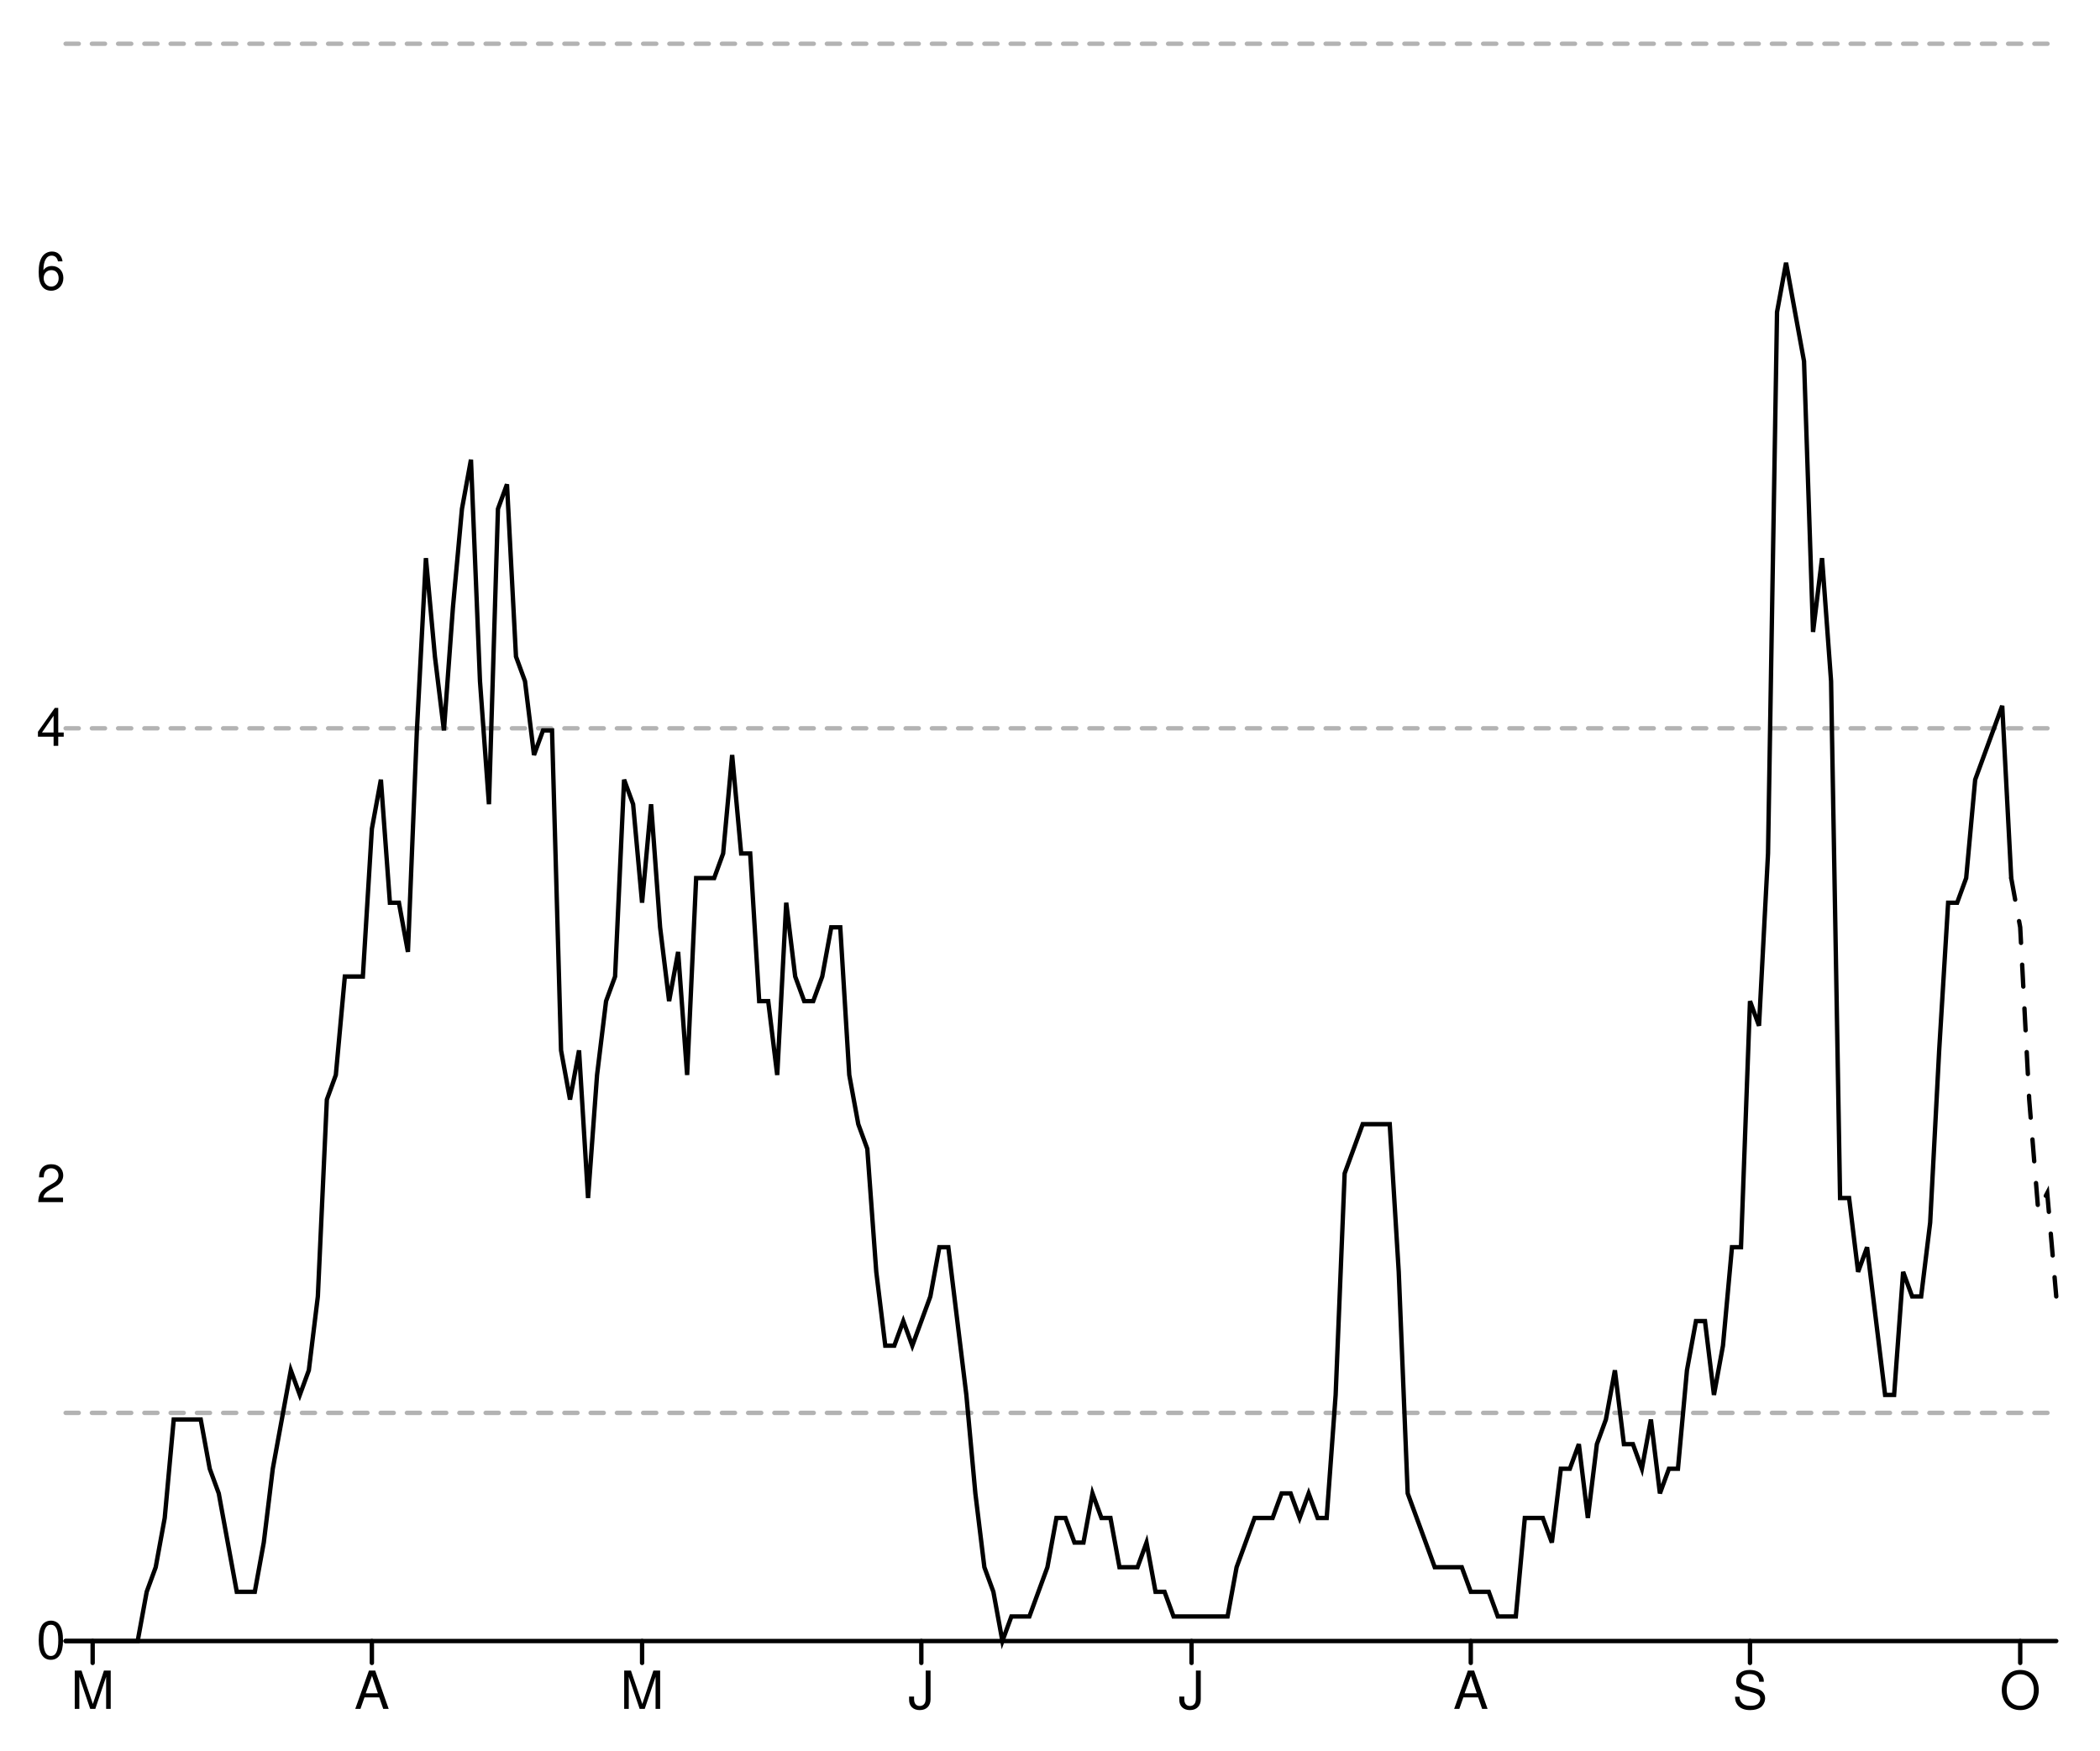
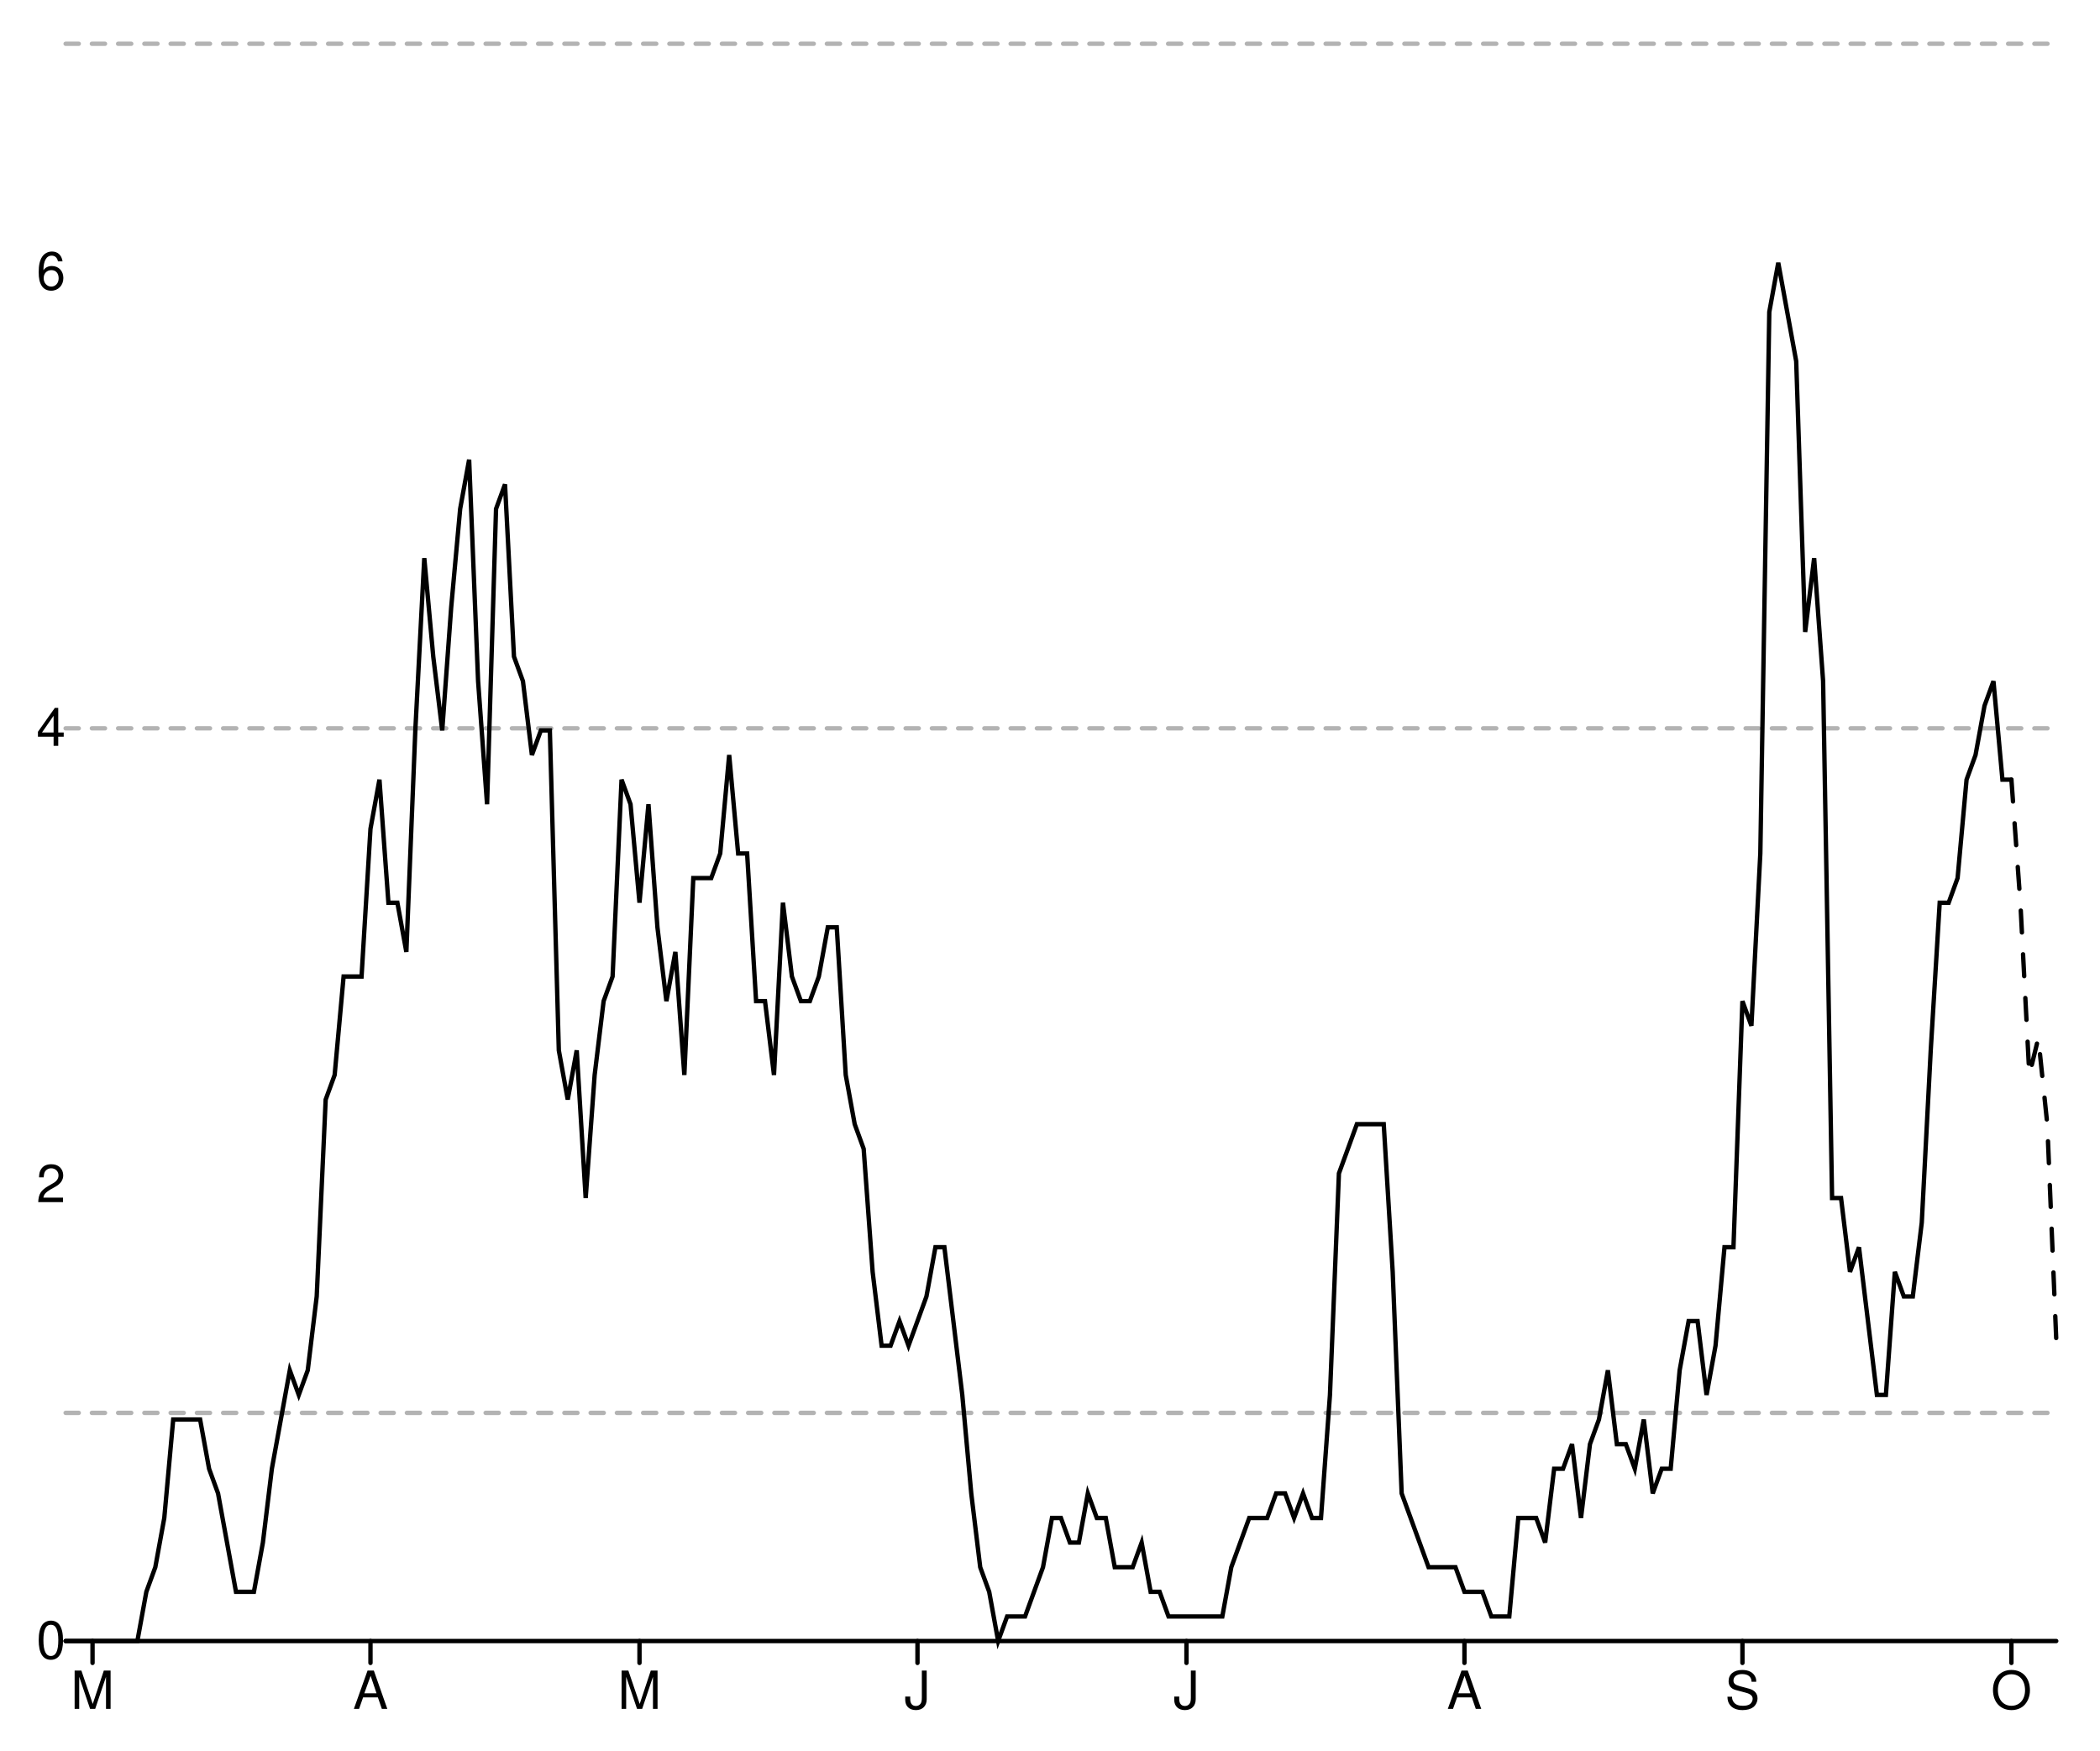
<svg xmlns="http://www.w3.org/2000/svg" width="480" height="400" viewBox="0 0 480 400" style="overflow:display" preserveAspectRatio="xMinYMin meet" overflow="visible">
  <defs>
    <style>
	.data-series path.line { fill-opacity: 0; stroke: black; }
	.data-series path.line.dotted { stroke-dasharray: 12 20 }
	.data-series circle { display: none; }
	.data-series:hover path.line, .data-series.on path.line { stroke-width: 1; }
	.data-series:hover circle, .data-series.on circle { display: inline; }
	.data-series circle:hover, .data-series circle.on { r: 1px!important; }
	.graph-grid { font-family: "Helvetica Neue",Helvetica,Arial,"Lucida Grande",sans-serif; }
	.graph-grid line { stroke: black; stroke-width: 1; stroke-linecap: round; }
	.graph-grid.graph-grid-x text { text-anchor: middle; dominant-baseline: hanging; transform: translateY(10px); }
	.graph-grid.graph-grid-y text { text-anchor: end; dominant-baseline: middle; transform: translateX(-10px); }
	</style>
  </defs>
  <g class="graph-grid graph-grid-y">
-     <line x1="15" y1="375" x2="470" y2="375" data-left="15" />
+     <line x1="15.00" y1="375.00" x2="470.00" y2="375.00" data-left="15" />
    <text x="25" y="375" text-anchor="end">0</text>
    <text x="25" y="270.714" text-anchor="end">2</text>
    <text x="25" y="166.429" text-anchor="end">4</text>
    <text x="25" y="62.143" text-anchor="end">6</text>
    <text style="text-anchor:middle;dominant-baseline:hanging;font-weight:bold;transform: translateY(192.5px) rotate(-90deg);" />
  </g>
  <g class="graph-grid graph-grid-x">
-     <line class="tick" x1="21.176" y1="375" x2="21.176" y2="380" />
-     <text x="21.176" y="375" text-anchor="middle">M</text>
-     <line class="tick" x1="85" y1="375" x2="85" y2="380" />
-     <text x="85" y="375" text-anchor="middle">A</text>
-     <line class="tick" x1="146.765" y1="375" x2="146.765" y2="380" />
-     <text x="146.765" y="375" text-anchor="middle">M</text>
-     <line class="tick" x1="210.588" y1="375" x2="210.588" y2="380" />
-     <text x="210.588" y="375" text-anchor="middle">J</text>
-     <line class="tick" x1="272.353" y1="375" x2="272.353" y2="380" />
-     <text x="272.353" y="375" text-anchor="middle">J</text>
-     <line class="tick" x1="336.176" y1="375" x2="336.176" y2="380" />
-     <text x="336.176" y="375" text-anchor="middle">A</text>
-     <line class="tick" x1="400" y1="375" x2="400" y2="380" />
-     <text x="400" y="375" text-anchor="middle">S</text>
-     <line class="tick" x1="461.765" y1="375" x2="461.765" y2="380" />
-     <text x="461.765" y="375" text-anchor="middle">O</text>
+     <line class="tick" x1="21.15" y1="375.00" x2="21.15" y2="380.00" />
+     <text x="21.149" y="375" text-anchor="middle">M</text>
+     <line class="tick" x1="84.68" y1="375.00" x2="84.68" y2="380.00" />
+     <text x="84.685" y="375" text-anchor="middle">A</text>
+     <line class="tick" x1="146.17" y1="375.00" x2="146.17" y2="380.00" />
+     <text x="146.171" y="375" text-anchor="middle">M</text>
+     <line class="tick" x1="209.71" y1="375.00" x2="209.71" y2="380.00" />
+     <text x="209.707" y="375" text-anchor="middle">J</text>
+     <line class="tick" x1="271.19" y1="375.00" x2="271.19" y2="380.00" />
+     <text x="271.194" y="375" text-anchor="middle">J</text>
+     <line class="tick" x1="334.73" y1="375.00" x2="334.73" y2="380.00" />
+     <text x="334.73" y="375" text-anchor="middle">A</text>
+     <line class="tick" x1="398.27" y1="375.00" x2="398.27" y2="380.00" />
+     <text x="398.266" y="375" text-anchor="middle">S</text>
+     <line class="tick" x1="459.75" y1="375.00" x2="459.75" y2="380.00" />
+     <text x="459.752" y="375" text-anchor="middle">O</text>
    <text style="text-anchor:middle;dominant-baseline:hanging;font-weight:bold;transform: translateY(192.5px) rotate(-90deg);" />
  </g>
  <g data-series="widespread" class="data-series">
    <path d="M 15.00,10.00L 470.00,10.00" id="W06000023-level-0" class="line" stroke-width="1" stroke-linecap="round" stroke-dasharray="3,3" fill-opacity="0.3" opacity="0.3" />
  </g>
  <g data-series="substantial" class="data-series">
    <path d="M 15.00,166.43L 470.00,166.43" id="W06000023-level-1" class="line" stroke-width="1" stroke-linecap="round" stroke-dasharray="3,3" fill-opacity="0.3" opacity="0.3" />
  </g>
  <g data-series="moderate" class="data-series">
    <path d="M 15.00,322.86L 470.00,322.86" id="W06000023-level-2" class="line" stroke-width="1" stroke-linecap="round" stroke-dasharray="3,3" fill-opacity="0.3" opacity="0.3" />
  </g>
  <g data-series="new-cases" class="data-series">
-     <path d="M 15.00,375.00L 17.06,375.00L 19.12,375.00L 21.18,375.00L 23.24,375.00L 25.29,375.00L 27.35,375.00L 29.41,375.00L 31.47,375.00L 33.53,363.75L 35.59,358.13L 37.65,346.88L 39.71,324.38L 41.76,324.38L 43.82,324.38L 45.88,324.38L 47.94,335.63L 50.00,341.26L 52.06,352.50L 54.12,363.75L 56.18,363.75L 58.24,363.75L 60.29,352.50L 62.35,335.63L 64.41,324.38L 66.47,313.13L 68.53,318.76L 70.59,313.13L 72.65,296.26L 74.71,251.27L 76.76,245.65L 78.82,223.15L 80.88,223.15L 82.94,223.15L 85.00,189.40L 87.06,178.16L 89.12,206.28L 91.18,206.28L 93.24,217.52L 95.29,166.91L 97.35,127.54L 99.41,150.04L 101.47,166.91L 103.53,138.79L 105.59,116.29L 107.65,105.04L 109.71,155.66L 111.76,183.78L 113.82,116.29L 115.88,110.67L 117.94,150.04L 120.00,155.66L 122.06,172.53L 124.12,166.91L 126.18,166.91L 128.24,240.02L 130.29,251.27L 132.35,240.02L 134.41,273.77L 136.47,245.65L 138.53,228.77L 140.59,223.15L 142.65,178.16L 144.71,183.78L 146.76,206.28L 148.82,183.78L 150.88,211.90L 152.94,228.77L 155.00,217.52L 157.06,245.65L 159.12,200.65L 161.18,200.65L 163.24,200.65L 165.29,195.03L 167.35,172.53L 169.41,195.03L 171.47,195.03L 173.53,228.77L 175.59,228.77L 177.65,245.65L 179.71,206.28L 181.76,223.15L 183.82,228.77L 185.88,228.77L 187.94,223.15L 190.00,211.90L 192.06,211.90L 194.12,245.65L 196.18,256.89L 198.24,262.52L 200.29,290.64L 202.35,307.51L 204.41,307.51L 206.47,301.89L 208.53,307.51L 210.59,301.89L 212.65,296.26L 214.71,285.01L 216.76,285.01L 218.82,301.89L 220.88,318.76L 222.94,341.26L 225.00,358.13L 227.06,363.75L 229.12,375.00L 231.18,369.38L 233.24,369.38L 235.29,369.38L 237.35,363.75L 239.41,358.13L 241.47,346.88L 243.53,346.88L 245.59,352.50L 247.65,352.50L 249.71,341.26L 251.76,346.88L 253.82,346.88L 255.88,358.13L 257.94,358.13L 260.00,358.13L 262.06,352.50L 264.12,363.75L 266.18,363.75L 268.24,369.38L 270.29,369.38L 272.35,369.38L 274.41,369.38L 276.47,369.38L 278.53,369.38L 280.59,369.38L 282.65,358.13L 284.71,352.50L 286.76,346.88L 288.82,346.88L 290.88,346.88L 292.94,341.26L 295.00,341.26L 297.06,346.88L 299.12,341.26L 301.18,346.88L 303.24,346.88L 305.29,318.76L 307.35,268.14L 309.41,262.52L 311.47,256.89L 313.53,256.89L 315.59,256.89L 317.65,256.89L 319.71,290.64L 321.76,341.26L 323.82,346.88L 325.88,352.50L 327.94,358.13L 330.00,358.13L 332.06,358.13L 334.12,358.13L 336.18,363.75L 338.24,363.75L 340.29,363.75L 342.35,369.38L 344.41,369.38L 346.47,369.38L 348.53,346.88L 350.59,346.88L 352.65,346.88L 354.71,352.50L 356.76,335.63L 358.82,335.63L 360.88,330.01L 362.94,346.88L 365.00,330.01L 367.06,324.38L 369.12,313.13L 371.18,330.01L 373.24,330.01L 375.29,335.63L 377.35,324.38L 379.41,341.26L 381.47,335.63L 383.53,335.63L 385.59,313.13L 387.65,301.89L 389.71,301.89L 391.76,318.76L 393.82,307.51L 395.88,285.01L 397.94,285.01L 400.00,228.77L 402.06,234.40L 404.12,195.03L 406.18,71.30L 408.24,60.05L 410.29,71.30L 412.35,82.55L 414.41,144.41L 416.47,127.54L 418.53,155.66L 420.59,273.77L 422.65,273.77L 424.71,290.64L 426.76,285.01L 428.82,301.89L 430.88,318.76L 432.94,318.76L 435.00,290.64L 437.06,296.26L 439.12,296.26L 441.18,279.39L 443.24,240.02L 445.29,206.28L 447.35,206.28L 449.41,200.65L 451.47,178.16L 453.53,172.53L 455.59,166.91L 457.65,161.28L 459.71,200.65" id="New cases" class="line" stroke-width="1" stroke-linecap="round" />
+     <path d="M 15.00,375.00L 17.05,375.00L 19.10,375.00L 21.15,375.00L 23.20,375.00L 25.25,375.00L 27.30,375.00L 29.35,375.00L 31.40,375.00L 33.45,363.75L 35.50,358.13L 37.55,346.88L 39.59,324.38L 41.64,324.38L 43.69,324.38L 45.74,324.38L 47.79,335.63L 49.84,341.26L 51.89,352.50L 53.94,363.75L 55.99,363.75L 58.04,363.75L 60.09,352.50L 62.14,335.63L 64.19,324.38L 66.24,313.13L 68.29,318.76L 70.34,313.13L 72.39,296.26L 74.44,251.27L 76.49,245.65L 78.54,223.15L 80.59,223.15L 82.64,223.15L 84.68,189.40L 86.73,178.16L 88.78,206.28L 90.83,206.28L 92.88,217.52L 94.93,166.91L 96.98,127.54L 99.03,150.04L 101.08,166.91L 103.13,138.79L 105.18,116.29L 107.23,105.04L 109.28,155.66L 111.33,183.78L 113.38,116.29L 115.43,110.67L 117.48,150.04L 119.53,155.66L 121.58,172.53L 123.63,166.91L 125.68,166.91L 127.73,240.02L 129.77,251.27L 131.82,240.02L 133.87,273.77L 135.92,245.65L 137.97,228.77L 140.02,223.15L 142.07,178.16L 144.12,183.78L 146.17,206.28L 148.22,183.78L 150.27,211.90L 152.32,228.77L 154.37,217.52L 156.42,245.65L 158.47,200.65L 160.52,200.65L 162.57,200.65L 164.62,195.03L 166.67,172.53L 168.72,195.03L 170.77,195.03L 172.82,228.77L 174.86,228.77L 176.91,245.65L 178.96,206.28L 181.01,223.15L 183.06,228.77L 185.11,228.77L 187.16,223.15L 189.21,211.90L 191.26,211.90L 193.31,245.65L 195.36,256.89L 197.41,262.52L 199.46,290.64L 201.51,307.51L 203.56,307.51L 205.61,301.89L 207.66,307.51L 209.71,301.89L 211.76,296.26L 213.81,285.01L 215.86,285.01L 217.91,301.89L 219.95,318.76L 222.00,341.26L 224.05,358.13L 226.10,363.75L 228.15,375.00L 230.20,369.38L 232.25,369.38L 234.30,369.38L 236.35,363.75L 238.40,358.13L 240.45,346.88L 242.50,346.88L 244.55,352.50L 246.60,352.50L 248.65,341.26L 250.70,346.88L 252.75,346.88L 254.80,358.13L 256.85,358.13L 258.90,358.13L 260.95,352.50L 263.00,363.75L 265.05,363.75L 267.09,369.38L 269.14,369.38L 271.19,369.38L 273.24,369.38L 275.29,369.38L 277.34,369.38L 279.39,369.38L 281.44,358.13L 283.49,352.50L 285.54,346.88L 287.59,346.88L 289.64,346.88L 291.69,341.26L 293.74,341.26L 295.79,346.88L 297.84,341.26L 299.89,346.88L 301.94,346.88L 303.99,318.76L 306.04,268.14L 308.09,262.52L 310.14,256.89L 312.18,256.89L 314.23,256.89L 316.28,256.89L 318.33,290.64L 320.38,341.26L 322.43,346.88L 324.48,352.50L 326.53,358.13L 328.58,358.13L 330.63,358.13L 332.68,358.13L 334.73,363.75L 336.78,363.75L 338.83,363.75L 340.88,369.38L 342.93,369.38L 344.98,369.38L 347.03,346.88L 349.08,346.88L 351.13,346.88L 353.18,352.50L 355.23,335.63L 357.27,335.63L 359.32,330.01L 361.37,346.88L 363.42,330.01L 365.47,324.38L 367.52,313.13L 369.57,330.01L 371.62,330.01L 373.67,335.63L 375.72,324.38L 377.77,341.26L 379.82,335.63L 381.87,335.63L 383.92,313.13L 385.97,301.89L 388.02,301.89L 390.07,318.76L 392.12,307.51L 394.17,285.01L 396.22,285.01L 398.27,228.77L 400.32,234.40L 402.36,195.03L 404.41,71.30L 406.46,60.05L 408.51,71.30L 410.56,82.55L 412.61,144.41L 414.66,127.54L 416.71,155.66L 418.76,273.77L 420.81,273.77L 422.86,290.64L 424.91,285.01L 426.96,301.89L 429.01,318.76L 431.06,318.76L 433.11,290.64L 435.16,296.26L 437.21,296.26L 439.26,279.39L 441.31,240.02L 443.36,206.28L 445.41,206.28L 447.45,200.65L 449.50,178.16L 451.55,172.53L 453.60,161.28L 455.65,155.66L 457.70,178.16L 459.75,178.16" id="New cases" class="line" stroke-width="1" stroke-linecap="round" />
  </g>
  <g data-series="recent-cases" class="data-series">
-     <path d="M 459.71,200.65L 461.76,211.90L 463.82,251.27L 465.88,276.58L 467.94,272.64L 470.00,296.26" id="Recent cases" class="line" stroke-width="1" stroke-linecap="round" stroke-dasharray="5,5" />
+     <path d="M 459.75,178.16L 461.80,206.28L 463.85,245.65L 465.90,237.21L 467.95,256.89L 470.00,306.10" id="Recent cases" class="line" stroke-width="1" stroke-linecap="round" stroke-dasharray="5,5" />
  </g>
</svg>
